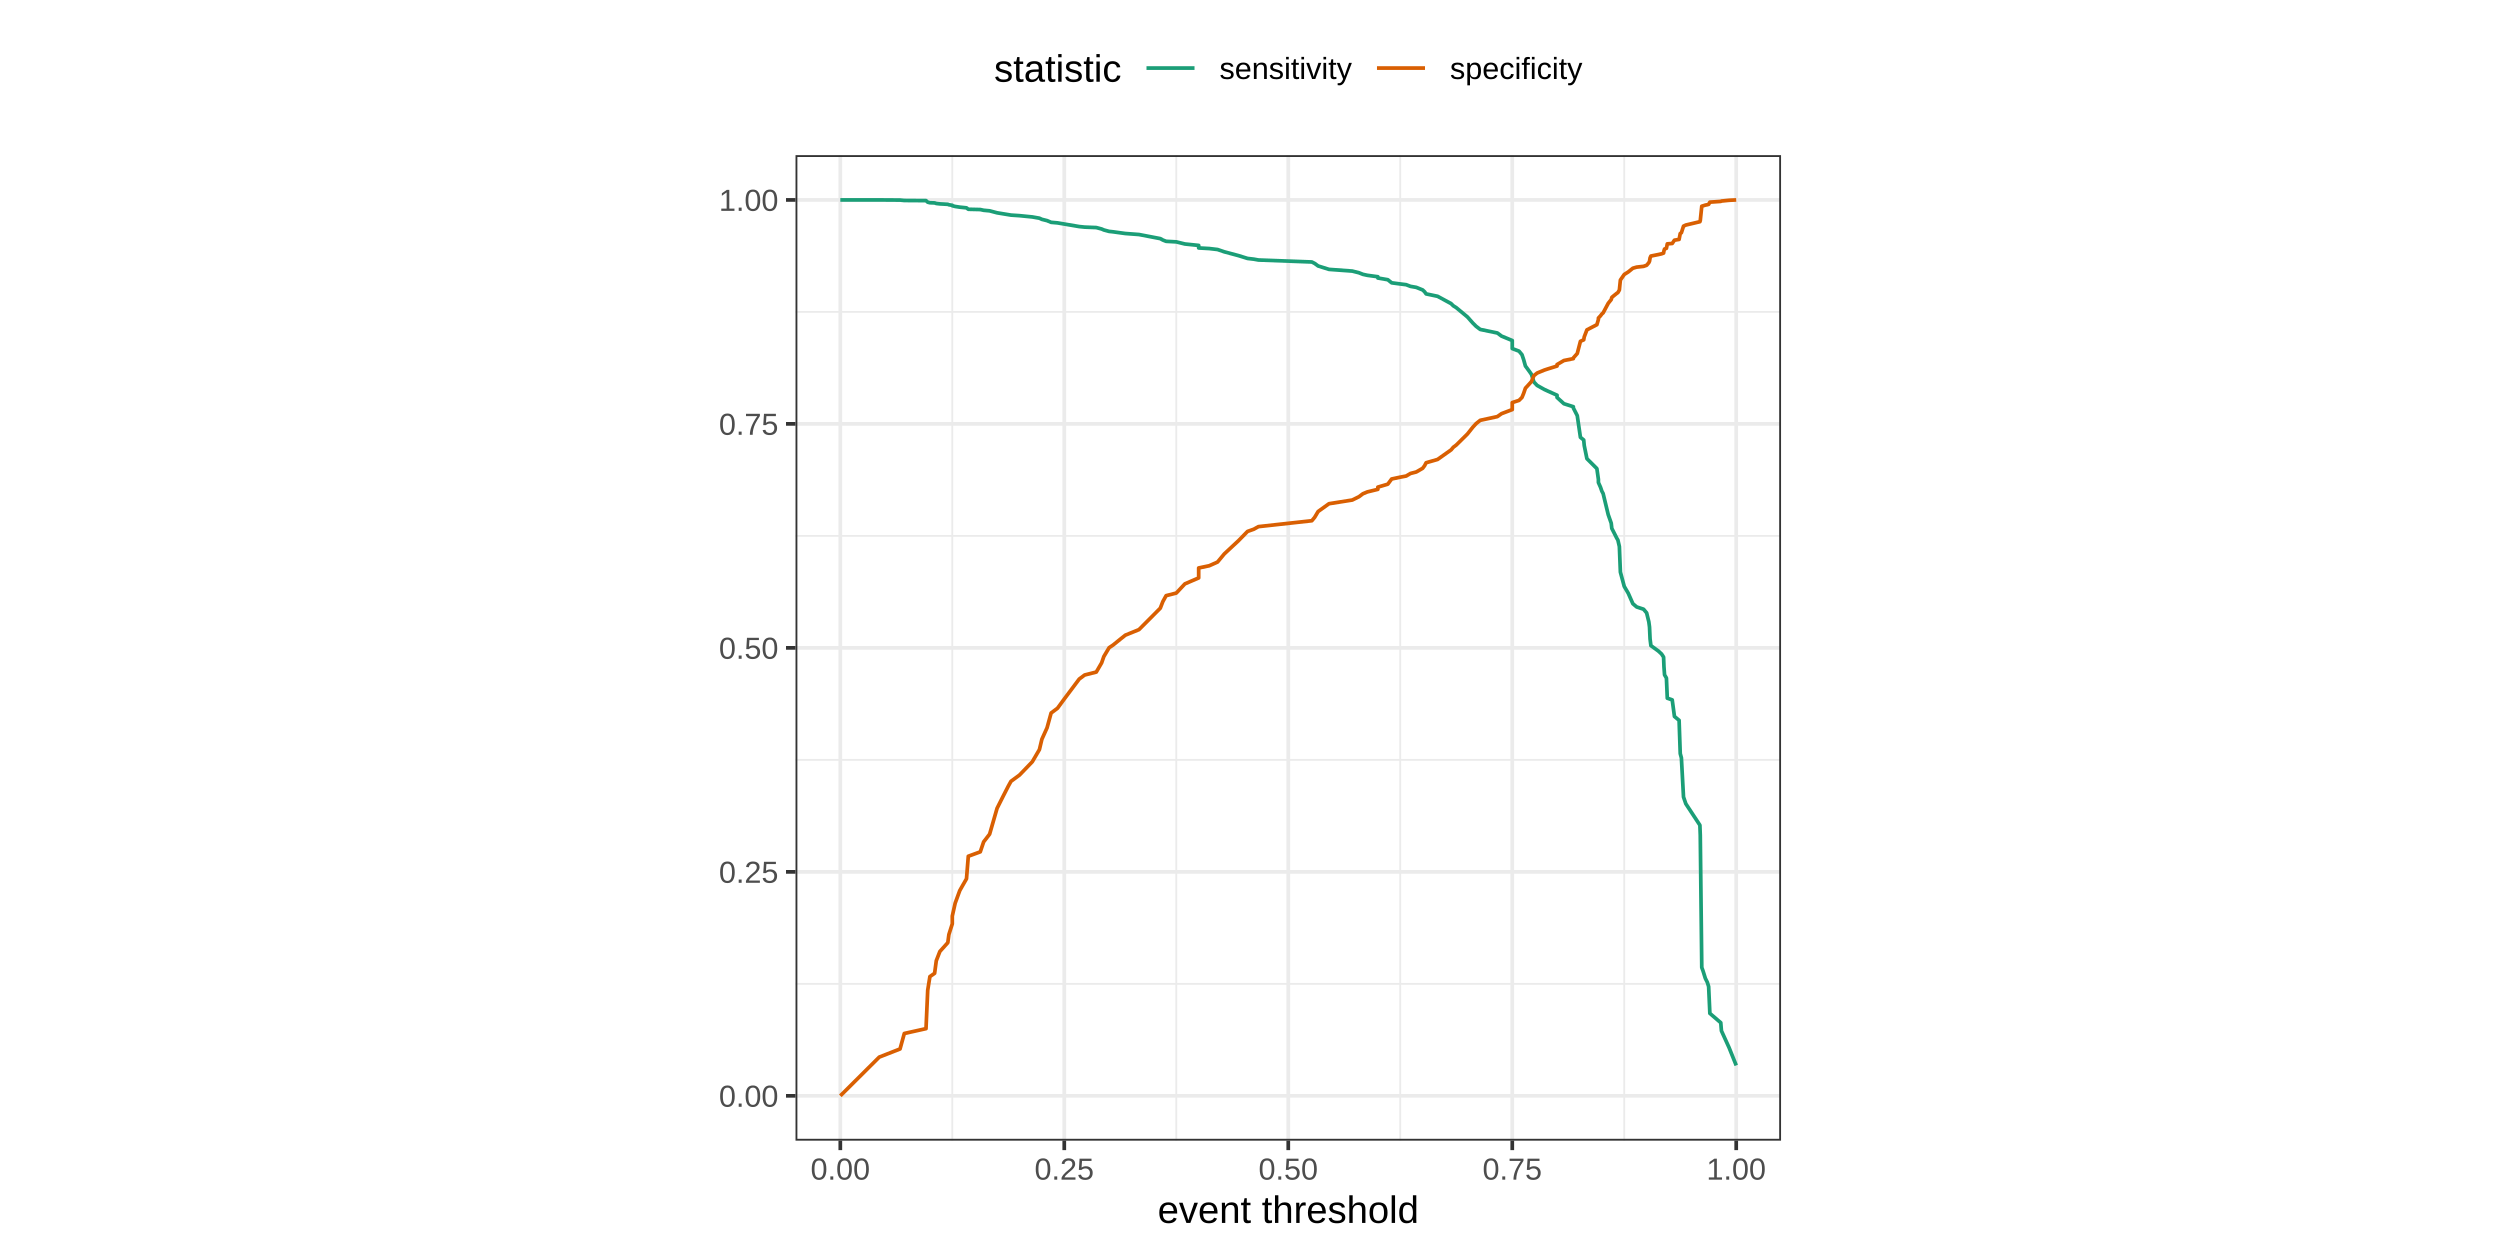
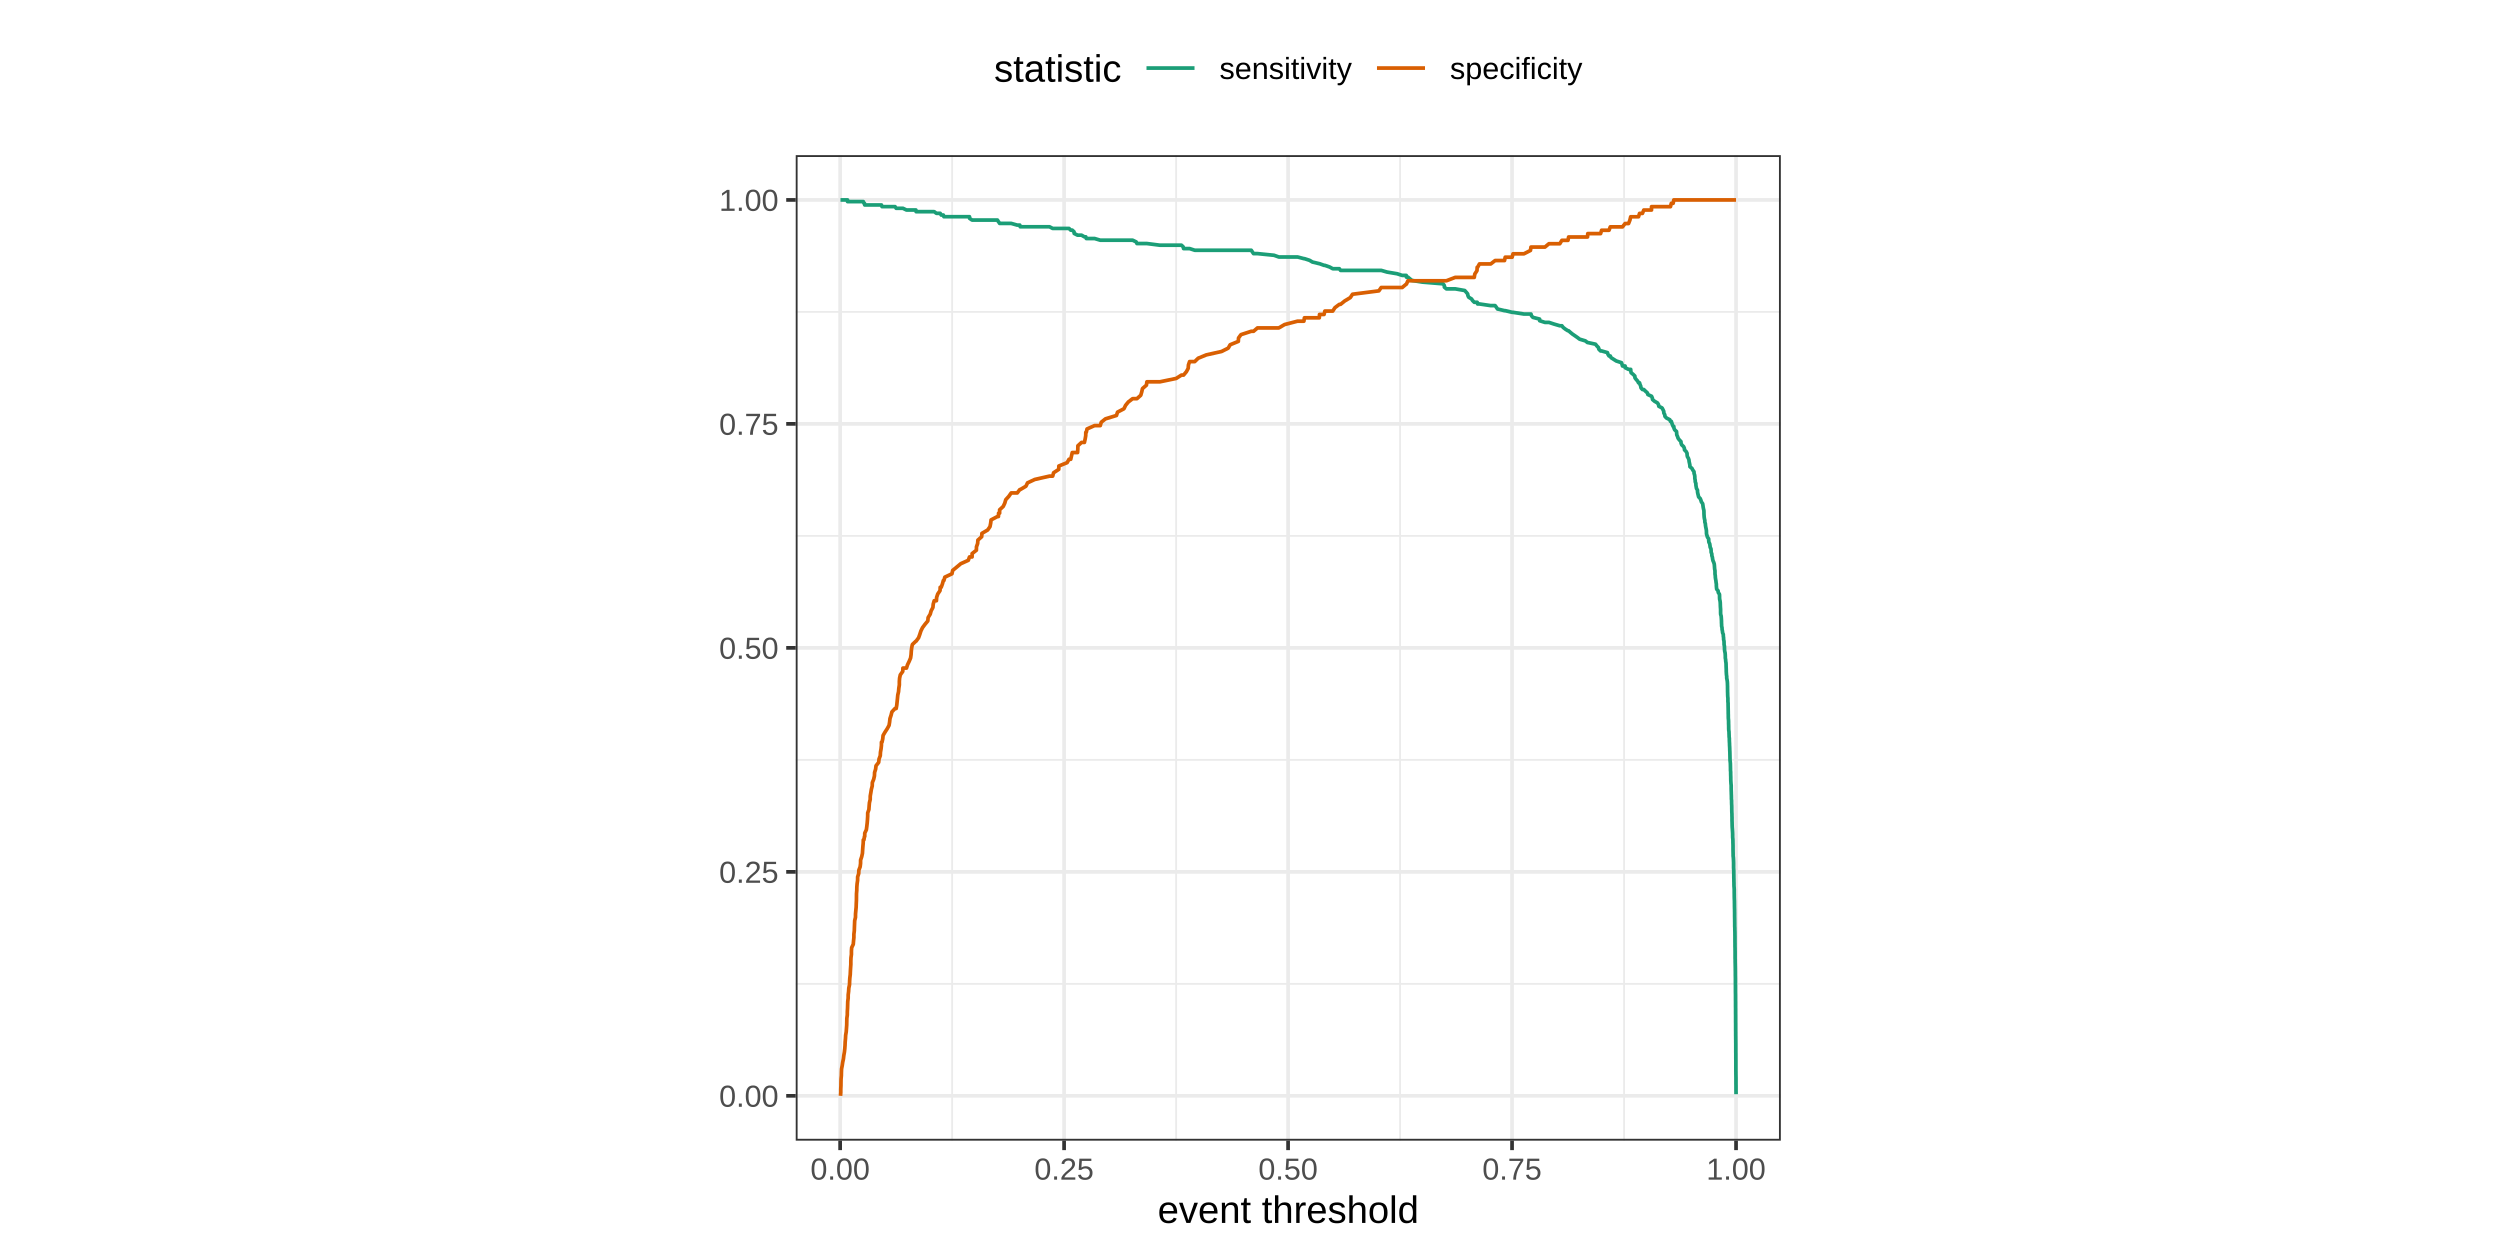
<svg xmlns="http://www.w3.org/2000/svg" width="720.00pt" height="360.00pt" viewBox="0 0 720.00 360.00">
  <g class="svglite">
    <defs>
      <style type="text/css">
    .svglite line, .svglite polyline, .svglite polygon, .svglite path, .svglite rect, .svglite circle {
      fill: none;
      stroke: #000000;
      stroke-linecap: round;
      stroke-linejoin: round;
      stroke-miterlimit: 10.00;
    }
    .svglite text {
      white-space: pre;
    }
    .svglite g.glyphgroup path {
      fill: inherit;
      stroke: none;
    }
  </style>
    </defs>
    <rect width="100%" height="100%" style="stroke: none; fill: #FFFFFF;" />
    <defs>
      <clipPath id="cpMC4wMHw3MjAuMDB8MC4wMHwzNjAuMDA=">
        <rect x="0.00" y="0.00" width="720.00" height="360.00" />
      </clipPath>
    </defs>
    <g clip-path="url(#cpMC4wMHw3MjAuMDB8MC4wMHwzNjAuMDA=)">
</g>
    <defs>
-       <clipPath id="cpMjAxLjU5fDUxOC40MXwwLjAwfDM2MC4wMA==">
-         <rect x="201.59" y="0.00" width="316.83" height="360.00" />
+       <clipPath id="cpMjAxLjY1fDUxOC4zNXwwLjAwfDM2MC4wMA==">
+         <rect x="201.65" y="0.00" width="316.71" height="360.00" />
      </clipPath>
    </defs>
-     <g clip-path="url(#cpMjAxLjU5fDUxOC40MXwwLjAwfDM2MC4wMA==)">
-       <rect x="201.59" y="0.00" width="316.83" height="360.00" style="stroke-width: 1.07; stroke: #FFFFFF; fill: #FFFFFF;" />
+     <g clip-path="url(#cpMjAxLjY1fDUxOC4zNXwwLjAwfDM2MC4wMA==)">
+       <rect x="201.65" y="0.00" width="316.71" height="360.00" style="stroke-width: 1.07; stroke: #FFFFFF; fill: #FFFFFF;" />
    </g>
    <g clip-path="url(#cpMC4wMHw3MjAuMDB8MC4wMHwzNjAuMDA=)">
</g>
    <defs>
-       <clipPath id="cpMjI5LjExfDUxMi45M3w0NC42OHwzMjguNTA=">
-         <rect x="229.11" y="44.68" width="283.83" height="283.83" />
+       <clipPath id="cpMjI5LjE3fDUxMi44OHw0NC42OHwzMjguNTA=">
+         <rect x="229.17" y="44.68" width="283.71" height="283.83" />
      </clipPath>
    </defs>
-     <g clip-path="url(#cpMjI5LjExfDUxMi45M3w0NC42OHwzMjguNTA=)">
-       <rect x="229.11" y="44.68" width="283.83" height="283.83" style="stroke-width: 1.07; stroke: none; fill: #FFFFFF;" />
-       <polyline points="229.11,283.35 512.93,283.35 " style="stroke-width: 0.53; stroke: #EBEBEB; stroke-linecap: butt;" />
-       <polyline points="229.11,218.84 512.93,218.84 " style="stroke-width: 0.53; stroke: #EBEBEB; stroke-linecap: butt;" />
-       <polyline points="229.11,154.34 512.93,154.34 " style="stroke-width: 0.53; stroke: #EBEBEB; stroke-linecap: butt;" />
-       <polyline points="229.11,89.83 512.93,89.83 " style="stroke-width: 0.53; stroke: #EBEBEB; stroke-linecap: butt;" />
-       <polyline points="274.26,328.50 274.26,44.68 " style="stroke-width: 0.53; stroke: #EBEBEB; stroke-linecap: butt;" />
-       <polyline points="338.77,328.50 338.77,44.68 " style="stroke-width: 0.53; stroke: #EBEBEB; stroke-linecap: butt;" />
-       <polyline points="403.27,328.50 403.27,44.68 " style="stroke-width: 0.53; stroke: #EBEBEB; stroke-linecap: butt;" />
-       <polyline points="467.78,328.50 467.78,44.68 " style="stroke-width: 0.53; stroke: #EBEBEB; stroke-linecap: butt;" />
-       <polyline points="229.11,315.60 512.93,315.60 " style="stroke-width: 1.07; stroke: #EBEBEB; stroke-linecap: butt;" />
-       <polyline points="229.11,251.10 512.93,251.10 " style="stroke-width: 1.07; stroke: #EBEBEB; stroke-linecap: butt;" />
-       <polyline points="229.11,186.59 512.93,186.59 " style="stroke-width: 1.07; stroke: #EBEBEB; stroke-linecap: butt;" />
-       <polyline points="229.11,122.08 512.93,122.08 " style="stroke-width: 1.07; stroke: #EBEBEB; stroke-linecap: butt;" />
-       <polyline points="229.11,57.58 512.93,57.58 " style="stroke-width: 1.07; stroke: #EBEBEB; stroke-linecap: butt;" />
-       <polyline points="242.01,328.50 242.01,44.68 " style="stroke-width: 1.07; stroke: #EBEBEB; stroke-linecap: butt;" />
-       <polyline points="306.51,328.50 306.51,44.68 " style="stroke-width: 1.07; stroke: #EBEBEB; stroke-linecap: butt;" />
-       <polyline points="371.02,328.50 371.02,44.68 " style="stroke-width: 1.07; stroke: #EBEBEB; stroke-linecap: butt;" />
-       <polyline points="435.53,328.50 435.53,44.68 " style="stroke-width: 1.07; stroke: #EBEBEB; stroke-linecap: butt;" />
-       <polyline points="500.03,328.50 500.03,44.68 " style="stroke-width: 1.07; stroke: #EBEBEB; stroke-linecap: butt;" />
-       <polyline points="242.01,57.58 253.23,57.58 259.21,57.62 260.44,57.74 266.69,57.78 267.18,58.23 267.81,58.39 269.17,58.44 269.65,58.60 270.68,58.72 272.97,58.84 273.28,58.97 274.26,59.13 274.26,59.25 275.09,59.46 276.41,59.66 277.19,59.74 278.35,59.86 278.87,60.27 282.32,60.35 283.29,60.56 285.01,60.72 287.16,61.29 288.92,61.58 290.39,61.82 291.16,61.95 293.61,62.11 297.30,62.48 299.35,62.84 300.06,63.17 301.55,63.54 302.72,64.03 304.56,64.19 306.51,64.52 310.81,65.25 312.38,65.41 315.73,65.54 317.27,65.95 317.90,66.23 319.42,66.64 320.54,66.76 322.64,67.05 324.11,67.25 328.02,67.54 334.16,68.72 334.90,69.13 335.84,69.50 338.77,69.66 341.25,70.27 345.22,70.68 345.22,71.41 348.25,71.58 350.65,71.86 352.59,72.52 356.69,73.62 359.29,74.43 361.10,74.64 362.42,74.88 377.81,75.45 378.61,75.86 379.62,76.60 382.75,77.58 389.45,78.07 391.39,78.56 392.52,79.01 393.79,79.29 396.82,79.70 396.82,80.07 399.69,80.56 400.79,81.45 403.27,81.78 404.97,81.99 406.21,82.47 407.88,82.76 409.72,83.50 410.28,84.03 410.72,84.64 414.02,85.33 417.93,87.45 418.55,88.07 419.40,88.60 422.63,91.29 424.14,93.00 425.12,93.98 426.31,94.88 431.23,95.90 432.45,96.80 435.53,98.07 435.53,99.78 435.53,100.39 437.48,101.13 438.33,102.15 438.81,103.58 439.32,105.41 440.49,107.00 441.06,107.82 441.77,110.02 442.69,111.00 444.74,112.15 445.71,112.60 448.43,113.82 448.43,114.47 450.41,116.27 453.12,117.13 453.12,117.49 454.25,119.70 455.16,125.94 456.11,126.72 456.26,128.31 457.03,132.10 459.90,134.96 460.34,138.06 460.34,138.96 460.94,140.31 461.33,141.45 461.70,142.14 463.17,148.23 464.03,150.67 464.20,152.18 464.85,153.45 465.63,155.00 465.95,155.53 466.38,157.41 466.67,164.76 467.78,168.88 468.95,170.88 470.26,173.86 471.36,174.80 473.34,175.45 474.23,176.51 474.86,179.08 475.06,180.59 475.22,184.02 475.46,185.94 477.60,187.49 478.53,188.35 479.11,189.24 479.22,192.02 479.39,194.35 479.93,195.28 480.18,201.08 481.60,201.57 482.24,206.34 483.58,207.45 483.91,217.04 484.24,218.26 484.85,229.53 485.52,231.49 489.57,237.65 489.68,240.55 490.11,278.63 490.48,279.65 491.14,281.77 491.71,282.91 492.09,284.14 492.44,291.85 495.58,294.54 495.77,296.87 497.98,301.73 500.03,306.83 " style="stroke-width: 1.07; stroke: #1B9E77; stroke-linecap: butt;" />
-       <polyline points="242.01,315.60 253.23,304.44 259.21,302.10 260.44,297.64 266.69,296.25 267.18,285.20 267.81,281.26 269.17,280.31 269.65,276.69 270.68,274.03 272.97,271.48 273.28,269.14 274.26,266.06 274.26,263.83 275.09,260.11 276.41,256.49 277.19,255.11 278.35,253.09 278.87,246.60 282.32,245.33 283.29,242.46 285.01,240.23 287.16,232.78 288.92,229.28 290.39,226.41 291.16,225.02 293.61,223.22 297.30,219.39 299.35,215.88 300.06,212.90 301.55,209.61 302.72,205.35 304.56,203.97 306.51,201.31 310.81,195.57 312.38,194.40 315.73,193.55 317.27,190.90 317.90,189.09 319.42,186.54 320.54,185.79 322.64,184.09 324.11,182.92 328.02,181.33 334.16,175.16 334.90,173.25 335.84,171.55 338.77,170.80 341.25,168.15 345.22,166.44 345.22,163.57 348.25,162.94 350.65,161.87 352.59,159.53 356.69,155.71 359.29,153.05 361.10,152.41 362.42,151.67 377.81,149.97 378.61,149.01 379.62,147.31 382.75,145.07 389.45,144.01 391.39,143.05 392.52,142.20 393.79,141.67 396.82,140.93 396.82,140.29 399.69,139.44 400.79,137.95 403.27,137.42 404.97,137.10 406.21,136.36 407.88,135.93 409.72,134.87 410.28,134.12 410.72,133.27 414.02,132.32 417.93,129.55 418.55,128.81 419.40,128.17 422.63,124.98 424.14,123.07 425.12,122.00 426.31,121.05 431.23,119.98 432.45,119.13 435.53,117.96 435.53,116.48 435.53,115.94 437.48,115.31 438.33,114.46 438.81,113.29 439.32,111.80 440.49,110.52 441.06,109.88 441.77,108.18 442.69,107.44 444.74,106.59 445.71,106.27 448.43,105.42 448.43,104.99 450.41,103.83 453.12,103.29 453.12,103.08 454.25,101.81 455.16,98.30 456.11,97.87 456.26,97.02 457.03,95.00 459.90,93.51 460.34,92.02 460.34,91.60 460.94,90.96 461.33,90.43 461.70,90.11 463.17,87.35 464.03,86.28 464.20,85.65 464.85,85.11 465.63,84.48 465.95,84.26 466.38,83.52 466.67,80.65 467.78,79.05 468.95,78.31 470.26,77.25 471.36,76.93 473.34,76.71 474.23,76.40 474.86,75.65 475.06,75.23 475.22,74.27 475.46,73.74 477.60,73.31 478.53,73.10 479.11,72.89 479.22,72.25 479.39,71.72 479.93,71.51 480.18,70.23 481.60,70.12 482.24,69.17 483.58,68.95 483.91,67.25 484.24,67.04 484.85,65.13 485.52,64.81 489.57,63.85 489.68,63.53 490.11,59.39 490.48,59.28 491.14,59.07 491.71,58.96 492.09,58.85 492.44,58.22 495.58,58.00 495.77,57.90 497.98,57.68 500.03,57.58 " style="stroke-width: 1.07; stroke: #D95F02; stroke-linecap: butt;" />
-       <rect x="229.11" y="44.68" width="283.83" height="283.83" style="stroke-width: 1.07; stroke: #333333;" />
+     <g clip-path="url(#cpMjI5LjE3fDUxMi44OHw0NC42OHwzMjguNTA=)">
+       <rect x="229.17" y="44.68" width="283.71" height="283.83" style="stroke-width: 1.07; stroke: none; fill: #FFFFFF;" />
+       <polyline points="229.17,283.35 512.88,283.35 " style="stroke-width: 0.53; stroke: #EBEBEB; stroke-linecap: butt;" />
+       <polyline points="229.17,218.84 512.88,218.84 " style="stroke-width: 0.53; stroke: #EBEBEB; stroke-linecap: butt;" />
+       <polyline points="229.17,154.34 512.88,154.34 " style="stroke-width: 0.53; stroke: #EBEBEB; stroke-linecap: butt;" />
+       <polyline points="229.17,89.83 512.88,89.83 " style="stroke-width: 0.53; stroke: #EBEBEB; stroke-linecap: butt;" />
+       <polyline points="274.21,328.50 274.21,44.68 " style="stroke-width: 0.53; stroke: #EBEBEB; stroke-linecap: butt;" />
+       <polyline points="338.72,328.50 338.72,44.68 " style="stroke-width: 0.53; stroke: #EBEBEB; stroke-linecap: butt;" />
+       <polyline points="403.22,328.50 403.22,44.68 " style="stroke-width: 0.53; stroke: #EBEBEB; stroke-linecap: butt;" />
+       <polyline points="467.73,328.50 467.73,44.68 " style="stroke-width: 0.53; stroke: #EBEBEB; stroke-linecap: butt;" />
+       <polyline points="229.17,315.60 512.88,315.60 " style="stroke-width: 1.07; stroke: #EBEBEB; stroke-linecap: butt;" />
+       <polyline points="229.17,251.10 512.88,251.10 " style="stroke-width: 1.07; stroke: #EBEBEB; stroke-linecap: butt;" />
+       <polyline points="229.17,186.59 512.88,186.59 " style="stroke-width: 1.07; stroke: #EBEBEB; stroke-linecap: butt;" />
+       <polyline points="229.17,122.08 512.88,122.08 " style="stroke-width: 1.07; stroke: #EBEBEB; stroke-linecap: butt;" />
+       <polyline points="229.17,57.58 512.88,57.58 " style="stroke-width: 1.07; stroke: #EBEBEB; stroke-linecap: butt;" />
+       <polyline points="241.96,328.50 241.96,44.68 " style="stroke-width: 1.07; stroke: #EBEBEB; stroke-linecap: butt;" />
+       <polyline points="306.46,328.50 306.46,44.68 " style="stroke-width: 1.07; stroke: #EBEBEB; stroke-linecap: butt;" />
+       <polyline points="370.97,328.50 370.97,44.68 " style="stroke-width: 1.07; stroke: #EBEBEB; stroke-linecap: butt;" />
+       <polyline points="435.47,328.50 435.47,44.68 " style="stroke-width: 1.07; stroke: #EBEBEB; stroke-linecap: butt;" />
+       <polyline points="499.98,328.50 499.98,44.68 " style="stroke-width: 1.07; stroke: #EBEBEB; stroke-linecap: butt;" />
+       <polyline points="242.06,57.58 242.14,57.58 242.14,57.58 242.19,57.58 242.20,57.58 242.22,57.58 242.31,57.58 242.33,57.58 242.37,57.58 242.56,57.58 242.70,57.58 242.91,57.58 243.02,57.58 243.19,57.58 243.30,57.58 243.37,57.58 243.41,57.58 243.50,57.58 243.55,57.58 243.71,57.58 243.78,57.58 243.85,57.58 243.87,57.58 243.89,57.58 244.02,57.58 244.03,57.58 244.09,57.58 244.09,58.06 244.12,58.06 244.15,58.06 244.27,58.06 244.28,58.06 244.40,58.06 244.46,58.06 244.66,58.06 244.69,58.06 244.75,58.06 244.87,58.06 244.91,58.06 244.97,58.06 245.04,58.06 245.04,58.06 245.08,58.06 245.21,58.06 245.21,58.06 245.28,58.06 245.74,58.06 245.82,58.06 245.92,58.06 245.92,58.06 246.04,58.06 246.07,58.06 246.11,58.06 246.15,58.06 246.38,58.06 246.39,58.06 246.48,58.06 246.57,58.06 246.60,58.06 246.65,58.06 246.66,58.06 246.67,58.06 246.75,58.06 246.77,58.06 246.85,58.06 246.99,58.06 247.00,58.06 247.31,58.06 247.35,58.06 247.72,58.06 247.84,58.06 247.85,58.06 248.17,58.06 248.38,58.06 248.44,58.06 248.51,58.06 248.60,58.06 248.63,58.06 248.81,58.54 248.96,58.54 249.04,59.03 249.05,59.03 249.51,59.03 249.64,59.03 249.75,59.03 249.83,59.03 249.89,59.03 249.90,59.03 250.24,59.03 250.31,59.03 250.39,59.03 250.62,59.03 250.63,59.03 250.80,59.03 250.95,59.03 251.20,59.03 251.23,59.03 251.62,59.03 251.84,59.03 251.88,59.03 252.18,59.03 252.29,59.03 253.06,59.03 253.16,59.03 253.52,59.03 253.57,59.03 253.74,59.03 253.85,59.03 253.86,59.03 254.02,59.51 254.23,59.51 254.33,59.51 254.89,59.51 255.52,59.51 256.05,59.51 256.21,59.51 256.31,59.51 256.63,59.51 256.87,59.51 257.77,59.51 258.10,59.99 258.27,59.99 258.37,59.99 258.47,59.99 258.56,59.99 258.78,59.99 258.86,59.99 259.01,59.99 259.01,59.99 259.08,59.99 259.29,59.99 259.99,59.99 260.04,59.99 261.06,60.48 261.37,60.48 261.84,60.48 262.25,60.48 262.39,60.48 262.45,60.48 262.56,60.48 262.76,60.48 263.78,60.48 263.84,60.96 264.55,60.96 264.90,60.96 265.21,60.96 265.68,60.96 266.40,60.96 267.21,60.96 267.30,60.96 267.90,60.96 268.17,60.96 268.68,60.96 268.77,60.96 269.05,60.96 269.69,61.44 269.75,61.44 270.07,61.44 270.73,61.44 270.78,61.44 271.07,61.93 271.42,61.93 271.68,61.93 271.84,62.41 272.11,62.41 274.16,62.41 274.37,62.41 275.55,62.41 276.71,62.41 278.87,62.41 279.21,62.41 279.24,62.89 279.96,63.38 279.97,63.38 281.20,63.38 281.22,63.38 281.56,63.38 281.63,63.38 282.72,63.38 282.79,63.38 284.45,63.38 285.12,63.38 285.31,63.38 285.43,63.38 287.27,63.38 287.55,63.86 287.59,63.86 287.89,64.34 287.89,64.34 288.93,64.34 289.38,64.34 289.66,64.34 290.54,64.34 291.22,64.34 292.96,64.83 293.70,64.83 293.83,65.31 295.47,65.31 295.93,65.31 298.00,65.31 302.26,65.31 303.17,65.79 303.44,65.79 304.92,65.79 304.95,65.79 307.33,65.79 307.87,65.79 308.37,66.28 308.59,66.28 308.81,66.28 309.32,66.76 309.37,67.24 310.34,67.73 310.41,67.73 310.43,67.73 311.48,67.73 312.31,68.21 312.52,68.21 312.69,68.21 312.71,68.21 312.85,68.69 313.06,68.69 315.23,68.69 316.88,69.18 317.16,69.18 318.37,69.18 321.54,69.18 321.85,69.18 323.70,69.18 324.16,69.18 324.94,69.18 326.20,69.18 327.21,69.66 327.44,70.14 328.54,70.14 328.82,70.14 329.04,70.14 330.17,70.14 330.31,70.14 334.06,70.62 338.74,70.62 340.26,70.62 340.78,71.11 340.87,71.59 341.68,71.59 342.20,71.59 342.27,71.59 342.60,71.59 344.08,72.07 345.07,72.07 347.44,72.07 351.80,72.07 353.73,72.07 354.28,72.07 356.64,72.07 356.69,72.07 357.39,72.07 360.36,72.07 360.69,72.56 361.02,73.04 362.15,73.04 366.92,73.52 368.30,74.01 369.96,74.01 373.69,74.01 375.52,74.49 375.67,74.49 377.15,74.97 377.97,75.46 379.96,75.94 380.02,75.94 381.33,76.42 381.56,76.42 382.96,76.91 383.83,77.39 384.45,77.39 385.73,77.39 386.08,77.87 387.27,77.87 388.88,77.87 389.53,77.87 397.11,77.87 397.79,77.87 399.49,78.36 402.37,78.84 403.84,79.32 405.00,79.32 405.05,79.81 405.48,79.81 406.04,80.29 406.65,80.77 409.65,81.25 415.61,81.74 415.96,82.22 415.98,82.70 416.57,83.19 419.10,83.19 421.84,83.67 422.27,84.15 422.68,84.64 422.76,85.12 422.98,85.60 423.80,86.09 424.11,86.57 424.59,87.05 424.74,87.05 425.37,87.05 425.43,87.05 425.55,87.54 426.08,87.54 429.34,88.02 430.59,88.02 430.95,88.50 431.28,88.99 433.30,89.47 433.50,89.47 435.50,89.95 435.75,89.95 438.88,90.44 440.77,90.44 440.92,90.44 441.06,90.92 441.46,91.40 443.40,91.89 443.43,92.37 444.94,92.85 446.10,92.85 447.55,93.33 449.23,93.82 449.82,93.82 450.19,94.30 450.81,94.78 451.58,95.27 451.76,95.27 452.30,95.75 452.89,96.23 453.61,96.72 454.30,97.20 454.93,97.68 456.58,98.17 457.20,98.65 457.28,98.65 459.51,99.13 459.89,99.62 460.36,100.10 460.47,100.58 460.97,101.07 461.26,101.07 462.94,101.55 463.09,102.03 463.40,102.52 463.76,102.52 463.97,103.00 464.73,103.48 465.48,103.96 466.98,104.45 467.15,104.93 467.28,105.41 468.03,105.41 468.05,105.90 469.03,106.38 469.41,106.38 469.64,106.38 469.67,106.86 469.77,107.35 470.36,107.83 470.84,108.31 470.86,108.80 471.22,109.28 471.65,109.76 471.89,110.25 472.19,110.25 472.32,110.73 472.53,111.21 472.60,111.70 473.02,112.18 473.41,112.18 473.90,112.66 474.45,113.15 474.59,113.63 475.63,114.11 475.64,114.11 475.86,114.60 475.94,115.08 476.51,115.56 477.35,116.04 477.65,116.53 477.74,117.01 478.68,117.49 478.93,117.98 479.16,118.46 479.18,118.94 479.45,119.43 479.50,119.91 479.95,120.39 480.90,120.88 481.09,121.36 481.34,121.36 481.49,121.84 481.66,122.33 481.87,122.81 482.05,122.81 482.10,123.29 482.30,123.78 482.83,124.26 482.88,124.74 482.91,125.23 483.13,125.71 483.28,126.19 483.63,126.67 484.11,127.16 484.15,127.64 484.33,128.12 484.87,128.61 485.09,129.09 485.14,129.57 485.62,130.06 485.87,130.54 485.89,131.02 485.97,131.51 486.26,131.99 486.42,132.47 486.47,132.96 486.58,133.44 486.68,133.92 486.70,134.41 487.28,134.89 487.52,135.37 487.88,135.86 487.89,136.34 488.05,136.82 488.11,137.30 488.11,137.79 488.21,138.27 488.23,138.75 488.41,139.24 488.42,139.72 488.50,140.20 488.59,140.69 488.88,141.17 488.88,141.65 488.97,142.14 489.09,142.62 489.20,143.10 489.67,143.59 489.86,144.07 490.00,144.55 490.36,145.04 490.44,145.52 490.50,146.00 490.59,146.49 490.71,146.97 490.74,147.45 490.74,147.94 490.77,148.42 490.80,148.90 490.87,149.38 490.99,149.87 490.99,150.35 491.14,150.83 491.18,151.32 491.25,151.80 491.36,152.28 491.44,152.77 491.46,153.25 491.47,153.73 491.61,154.22 491.75,154.70 492.09,155.18 492.11,155.67 492.16,156.15 492.40,156.63 492.47,157.12 492.53,157.60 492.76,158.08 492.80,158.57 492.81,159.05 493.00,159.53 493.01,160.01 493.17,160.50 493.23,160.98 493.33,161.46 493.55,161.95 493.70,162.43 493.75,162.91 493.78,163.40 493.82,163.88 493.91,164.36 493.92,164.85 493.92,165.33 494.00,165.81 494.02,166.30 494.09,166.78 494.18,167.26 494.23,167.75 494.31,168.23 494.31,168.71 494.35,169.20 494.40,169.68 494.82,170.16 494.86,170.65 495.20,171.13 495.23,171.61 495.23,172.09 495.26,172.58 495.37,173.06 495.43,173.54 495.45,174.03 495.46,174.51 495.49,174.99 495.53,175.48 495.53,175.96 495.53,176.44 495.55,176.93 495.69,177.41 495.73,177.89 495.76,178.38 495.79,178.86 495.79,179.34 495.82,179.83 495.83,180.31 495.94,180.79 495.96,181.28 496.06,181.76 496.11,182.24 496.31,182.72 496.32,183.21 496.39,183.69 496.40,184.17 496.51,184.66 496.53,185.14 496.53,185.62 496.63,186.11 496.65,186.59 496.66,187.07 496.72,187.56 496.83,188.04 496.87,188.52 496.89,189.01 496.89,189.49 496.98,189.97 497.01,190.46 497.09,190.94 497.11,191.42 497.12,191.91 497.14,192.39 497.16,192.87 497.16,193.36 497.19,193.84 497.22,194.32 497.29,194.80 497.29,195.29 497.39,195.77 497.46,196.25 497.50,196.74 497.51,197.22 497.53,197.70 497.53,198.19 497.54,198.67 497.54,199.15 497.56,199.64 497.57,200.12 497.59,200.60 497.64,201.09 497.64,201.57 497.64,202.05 497.69,202.54 497.69,203.02 497.70,203.50 497.71,203.99 497.72,204.47 497.73,204.95 497.73,205.43 497.75,205.92 497.75,206.40 497.76,206.88 497.81,207.37 497.83,207.85 497.83,208.33 497.85,208.82 497.86,209.30 497.86,209.78 497.88,210.27 497.95,210.75 497.96,211.23 497.98,211.72 497.99,212.20 498.05,212.68 498.05,213.17 498.07,213.65 498.10,214.13 498.11,214.62 498.14,215.10 498.16,215.58 498.17,216.07 498.20,216.55 498.21,217.03 498.22,217.51 498.23,218.00 498.24,218.48 498.25,218.96 498.31,219.45 498.35,219.93 498.36,220.41 498.37,220.90 498.38,221.38 498.38,221.86 498.43,222.35 498.43,222.83 498.44,223.31 498.46,223.80 498.46,224.28 498.47,224.76 498.50,225.25 498.53,225.73 498.58,226.21 498.58,226.70 498.58,227.18 498.59,227.66 498.61,228.14 498.62,228.63 498.64,229.11 498.65,229.59 498.65,230.08 498.70,230.56 498.70,231.04 498.71,231.53 498.74,232.01 498.75,232.49 498.75,232.98 498.76,233.46 498.77,233.94 498.80,234.43 498.80,234.91 498.82,235.39 498.82,235.88 498.82,236.36 498.84,236.84 498.85,237.33 498.86,237.81 498.88,238.29 498.92,238.78 498.95,239.26 498.98,239.74 499.00,240.22 499.00,240.71 499.01,241.19 499.06,241.67 499.08,242.16 499.08,242.64 499.10,243.12 499.11,243.61 499.11,244.09 499.11,244.57 499.12,245.06 499.13,245.54 499.14,246.02 499.14,246.51 499.20,246.99 499.23,247.47 499.25,247.96 499.27,248.44 499.27,248.92 499.27,249.41 499.27,249.89 499.30,250.37 499.33,250.85 499.33,251.34 499.33,251.82 499.34,252.30 499.34,252.79 499.36,253.27 499.36,253.75 499.38,254.24 499.38,254.72 499.39,255.20 499.43,255.69 499.46,256.17 499.46,256.65 499.46,257.14 499.47,257.62 499.47,258.10 499.48,258.59 499.50,259.07 499.52,259.55 499.52,260.04 499.53,260.52 499.53,261.00 499.54,261.49 499.56,261.97 499.56,262.45 499.57,262.93 499.57,263.42 499.57,263.90 499.58,264.38 499.59,264.87 499.59,265.35 499.60,265.83 499.60,266.32 499.60,266.80 499.63,267.28 499.63,267.77 499.65,268.25 499.66,268.73 499.66,269.22 499.67,269.70 499.67,270.18 499.67,270.67 499.67,271.15 499.68,271.63 499.68,272.12 499.68,272.60 499.70,273.08 499.70,273.56 499.71,274.05 499.71,274.53 499.71,275.01 499.71,275.50 499.71,275.98 499.73,276.46 499.73,276.95 499.74,277.43 499.75,277.91 499.76,278.40 499.77,278.88 499.77,279.36 499.78,279.85 499.78,280.33 499.78,280.81 499.79,281.30 499.80,281.78 499.80,282.26 499.80,282.75 499.80,283.23 499.81,283.71 499.81,284.20 499.81,284.68 499.81,285.16 499.81,285.64 499.82,286.13 499.83,286.61 499.83,287.09 499.83,287.58 499.83,288.06 499.84,288.54 499.84,289.03 499.84,289.51 499.84,289.99 499.85,290.48 499.85,290.96 499.85,291.44 499.85,291.93 499.86,292.41 499.86,292.89 499.86,293.38 499.86,293.86 499.86,294.34 499.87,294.83 499.87,295.31 499.87,295.79 499.87,296.27 499.87,296.76 499.88,297.24 499.88,297.72 499.88,298.21 499.89,298.69 499.89,299.17 499.90,299.66 499.90,300.14 499.91,300.62 499.91,301.11 499.91,301.59 499.91,302.07 499.91,302.56 499.91,303.04 499.92,303.52 499.92,304.01 499.92,304.49 499.92,304.97 499.93,305.46 499.93,305.94 499.93,306.42 499.93,306.91 499.93,307.39 499.93,307.87 499.93,308.35 499.94,308.84 499.94,309.32 499.95,309.80 499.96,310.29 499.96,310.77 499.96,311.25 499.96,311.74 499.96,312.22 499.97,312.70 499.97,313.19 499.97,313.67 499.97,314.15 499.98,314.64 499.98,315.12 " style="stroke-width: 1.07; stroke: #1B9E77; stroke-linecap: butt;" />
+       <polyline points="242.06,315.60 242.14,314.63 242.14,313.66 242.19,312.69 242.20,311.72 242.22,310.75 242.31,309.78 242.33,308.81 242.37,307.84 242.56,306.87 242.70,305.90 242.91,304.93 243.02,303.96 243.19,302.99 243.30,302.02 243.37,301.05 243.41,300.08 243.50,299.11 243.55,298.14 243.71,297.17 243.78,296.20 243.85,295.23 243.87,294.26 243.89,293.29 244.02,292.32 244.03,291.35 244.09,290.38 244.09,290.38 244.12,289.41 244.15,288.44 244.27,287.47 244.28,286.50 244.40,285.53 244.46,284.56 244.66,283.59 244.69,282.62 244.75,281.65 244.87,280.68 244.91,279.71 244.97,278.74 245.04,277.77 245.04,276.80 245.08,275.83 245.21,274.86 245.21,273.89 245.28,272.92 245.74,271.95 245.82,270.98 245.92,270.01 245.92,269.04 246.04,268.07 246.07,267.10 246.11,266.13 246.15,265.16 246.38,264.19 246.39,263.22 246.48,262.25 246.57,261.28 246.60,260.31 246.65,259.34 246.66,258.37 246.67,257.40 246.75,256.43 246.77,255.46 246.85,254.49 246.99,253.52 247.00,252.55 247.31,251.58 247.35,250.61 247.72,249.64 247.84,248.67 247.85,247.70 248.17,246.73 248.38,245.76 248.44,244.79 248.51,243.82 248.60,242.85 248.63,241.88 248.81,241.88 248.96,240.91 249.04,240.91 249.05,239.94 249.51,238.97 249.64,238.00 249.75,237.03 249.83,236.06 249.89,235.09 249.90,234.12 250.24,233.15 250.31,232.18 250.39,231.21 250.62,230.24 250.63,229.27 250.80,228.30 250.95,227.33 251.20,226.36 251.23,225.39 251.62,224.42 251.84,223.45 251.88,222.48 252.18,221.51 252.29,220.54 253.06,219.57 253.16,218.60 253.52,217.63 253.57,216.66 253.74,215.69 253.85,214.72 253.86,213.75 254.02,213.75 254.23,212.78 254.33,211.81 254.89,210.84 255.52,209.87 256.05,208.90 256.21,207.93 256.31,206.96 256.63,205.99 256.87,205.02 257.77,204.05 258.10,204.05 258.27,203.08 258.37,202.11 258.47,201.14 258.56,200.17 258.78,199.20 258.86,198.23 259.01,197.26 259.01,196.29 259.08,195.32 259.29,194.35 259.99,193.38 260.04,192.41 261.06,192.41 261.37,191.44 261.84,190.47 262.25,189.50 262.39,188.53 262.45,187.56 262.56,186.59 262.76,185.62 263.78,184.65 263.84,184.65 264.55,183.68 264.90,182.71 265.21,181.74 265.68,180.77 266.40,179.80 267.21,178.83 267.30,177.86 267.90,176.89 268.17,175.92 268.68,174.95 268.77,173.98 269.05,173.01 269.69,173.01 269.75,172.04 270.07,171.07 270.73,170.10 270.78,169.13 271.07,169.13 271.42,168.16 271.68,167.19 271.84,167.19 272.11,166.22 274.16,165.25 274.37,164.28 275.55,163.31 276.71,162.34 278.87,161.37 279.21,160.40 279.24,160.40 279.96,160.40 279.97,159.43 281.20,158.46 281.22,157.49 281.56,156.52 281.63,155.55 282.72,154.58 282.79,153.61 284.45,152.64 285.12,151.67 285.31,150.70 285.43,149.73 287.27,148.76 287.55,148.76 287.59,147.79 287.89,147.79 287.89,146.82 288.93,145.85 289.38,144.88 289.66,143.91 290.54,142.94 291.22,141.97 292.96,141.97 293.70,141.00 293.83,141.00 295.47,140.03 295.93,139.06 298.00,138.09 302.26,137.12 303.17,137.12 303.44,136.15 304.92,135.18 304.95,134.21 307.33,133.24 307.87,132.27 308.37,132.27 308.59,131.30 308.81,130.33 309.32,130.33 309.37,130.33 310.34,130.33 310.41,129.36 310.43,128.39 311.48,127.42 312.31,127.42 312.52,126.45 312.69,125.48 312.71,124.51 312.85,124.51 313.06,123.54 315.23,122.57 316.88,122.57 317.16,121.60 318.37,120.63 321.54,119.66 321.85,118.69 323.70,117.72 324.16,116.75 324.94,115.78 326.20,114.81 327.21,114.81 327.44,114.81 328.54,113.84 328.82,112.87 329.04,111.90 330.17,110.93 330.31,109.96 334.06,109.96 338.74,108.99 340.26,108.02 340.78,108.02 340.87,108.02 341.68,107.05 342.20,106.08 342.27,105.11 342.60,104.14 344.08,104.14 345.07,103.17 347.44,102.20 351.80,101.23 353.73,100.26 354.28,99.29 356.64,98.32 356.69,97.35 357.39,96.38 360.36,95.41 360.69,95.41 361.02,95.41 362.15,94.44 366.92,94.44 368.30,94.44 369.96,93.47 373.69,92.50 375.52,92.50 375.67,91.53 377.15,91.53 377.97,91.53 379.96,91.53 380.02,90.56 381.33,90.56 381.56,89.59 382.96,89.59 383.83,89.59 384.45,88.62 385.73,87.65 386.08,87.65 387.27,86.68 388.88,85.71 389.53,84.74 397.11,83.77 397.79,82.80 399.49,82.80 402.37,82.80 403.84,82.80 405.00,81.83 405.05,81.83 405.48,80.86 406.04,80.86 406.65,80.86 409.65,80.86 415.61,80.86 415.96,80.86 415.98,80.86 416.57,80.86 419.10,79.89 421.84,79.89 422.27,79.89 422.68,79.89 422.76,79.89 422.98,79.89 423.80,79.89 424.11,79.89 424.59,79.89 424.74,78.92 425.37,77.95 425.43,76.98 425.55,76.98 426.08,76.01 429.34,76.01 430.59,75.04 430.95,75.04 431.28,75.04 433.30,75.04 433.50,74.07 435.50,74.07 435.75,73.10 438.88,73.10 440.77,72.13 440.92,71.16 441.06,71.16 441.46,71.16 443.40,71.16 443.43,71.16 444.94,71.16 446.10,70.19 447.55,70.19 449.23,70.19 449.82,69.22 450.19,69.22 450.81,69.22 451.58,69.22 451.76,68.25 452.30,68.25 452.89,68.25 453.61,68.25 454.30,68.25 454.93,68.25 456.58,68.25 457.20,68.25 457.28,67.28 459.51,67.28 459.89,67.28 460.36,67.28 460.47,67.28 460.97,67.28 461.26,66.31 462.94,66.31 463.09,66.31 463.40,66.31 463.76,65.34 463.97,65.34 464.73,65.34 465.48,65.34 466.98,65.34 467.15,65.34 467.28,65.34 468.03,64.37 468.05,64.37 469.03,64.37 469.41,63.40 469.64,62.43 469.67,62.43 469.77,62.43 470.36,62.43 470.84,62.43 470.86,62.43 471.22,62.43 471.65,62.43 471.89,62.43 472.19,61.46 472.32,61.46 472.53,61.46 472.60,61.46 473.02,61.46 473.41,60.49 473.90,60.49 474.45,60.49 474.59,60.49 475.63,60.49 475.64,59.52 475.86,59.52 475.94,59.52 476.51,59.52 477.35,59.52 477.65,59.52 477.74,59.52 478.68,59.52 478.93,59.52 479.16,59.52 479.18,59.52 479.45,59.52 479.50,59.52 479.95,59.52 480.90,59.52 481.09,59.52 481.34,58.55 481.49,58.55 481.66,58.55 481.87,58.55 482.05,57.58 482.10,57.58 482.30,57.58 482.83,57.58 482.88,57.58 482.91,57.58 483.13,57.58 483.28,57.58 483.63,57.58 484.11,57.58 484.15,57.58 484.33,57.58 484.87,57.58 485.09,57.58 485.14,57.58 485.62,57.58 485.87,57.58 485.89,57.58 485.97,57.58 486.26,57.58 486.42,57.58 486.47,57.58 486.58,57.58 486.68,57.58 486.70,57.58 487.28,57.58 487.52,57.58 487.88,57.58 487.89,57.58 488.05,57.58 488.11,57.58 488.11,57.58 488.21,57.58 488.23,57.58 488.41,57.58 488.42,57.58 488.50,57.58 488.59,57.58 488.88,57.58 488.88,57.58 488.97,57.58 489.09,57.58 489.20,57.58 489.67,57.58 489.86,57.58 490.00,57.58 490.36,57.58 490.44,57.58 490.50,57.58 490.59,57.58 490.71,57.58 490.74,57.58 490.74,57.58 490.77,57.58 490.80,57.58 490.87,57.58 490.99,57.58 490.99,57.58 491.14,57.58 491.18,57.58 491.25,57.58 491.36,57.58 491.44,57.58 491.46,57.58 491.47,57.58 491.61,57.58 491.75,57.58 492.09,57.58 492.11,57.58 492.16,57.58 492.40,57.58 492.47,57.58 492.53,57.58 492.76,57.58 492.80,57.58 492.81,57.58 493.00,57.58 493.01,57.58 493.17,57.58 493.23,57.58 493.33,57.58 493.55,57.58 493.70,57.58 493.75,57.58 493.78,57.58 493.82,57.58 493.91,57.58 493.92,57.58 493.92,57.58 494.00,57.58 494.02,57.58 494.09,57.58 494.18,57.58 494.23,57.58 494.31,57.58 494.31,57.58 494.35,57.58 494.40,57.58 494.82,57.58 494.86,57.58 495.20,57.58 495.23,57.58 495.23,57.58 495.26,57.58 495.37,57.58 495.43,57.58 495.45,57.58 495.46,57.58 495.49,57.58 495.53,57.58 495.53,57.58 495.53,57.58 495.55,57.58 495.69,57.58 495.73,57.58 495.76,57.58 495.79,57.58 495.79,57.58 495.82,57.58 495.83,57.58 495.94,57.58 495.96,57.58 496.06,57.58 496.11,57.58 496.31,57.58 496.32,57.58 496.39,57.58 496.40,57.58 496.51,57.58 496.53,57.58 496.53,57.58 496.63,57.58 496.65,57.58 496.66,57.58 496.72,57.58 496.83,57.58 496.87,57.58 496.89,57.58 496.89,57.58 496.98,57.58 497.01,57.58 497.09,57.58 497.11,57.58 497.12,57.58 497.14,57.58 497.16,57.58 497.16,57.58 497.19,57.58 497.22,57.58 497.29,57.58 497.29,57.58 497.39,57.58 497.46,57.58 497.50,57.58 497.51,57.58 497.53,57.58 497.53,57.58 497.54,57.58 497.54,57.58 497.56,57.58 497.57,57.58 497.59,57.58 497.64,57.58 497.64,57.58 497.64,57.58 497.69,57.58 497.69,57.58 497.70,57.58 497.71,57.58 497.72,57.58 497.73,57.58 497.73,57.58 497.75,57.58 497.75,57.58 497.76,57.58 497.81,57.58 497.83,57.58 497.83,57.58 497.85,57.58 497.86,57.58 497.86,57.58 497.88,57.58 497.95,57.58 497.96,57.58 497.98,57.58 497.99,57.58 498.05,57.58 498.05,57.58 498.07,57.58 498.10,57.58 498.11,57.58 498.14,57.58 498.16,57.58 498.17,57.58 498.20,57.58 498.21,57.58 498.22,57.58 498.23,57.58 498.24,57.58 498.25,57.58 498.31,57.58 498.35,57.58 498.36,57.58 498.37,57.58 498.38,57.58 498.38,57.58 498.43,57.58 498.43,57.58 498.44,57.58 498.46,57.58 498.46,57.58 498.47,57.58 498.50,57.58 498.53,57.58 498.58,57.58 498.58,57.58 498.58,57.58 498.59,57.58 498.61,57.58 498.62,57.58 498.64,57.58 498.65,57.58 498.65,57.58 498.70,57.58 498.70,57.58 498.71,57.58 498.74,57.58 498.75,57.58 498.75,57.58 498.76,57.58 498.77,57.58 498.80,57.58 498.80,57.58 498.82,57.58 498.82,57.58 498.82,57.58 498.84,57.58 498.85,57.58 498.86,57.58 498.88,57.58 498.92,57.58 498.95,57.58 498.98,57.58 499.00,57.58 499.00,57.58 499.01,57.58 499.06,57.58 499.08,57.58 499.08,57.58 499.10,57.58 499.11,57.58 499.11,57.58 499.11,57.58 499.12,57.58 499.13,57.58 499.14,57.58 499.14,57.58 499.20,57.58 499.23,57.58 499.25,57.58 499.27,57.58 499.27,57.58 499.27,57.58 499.27,57.58 499.30,57.58 499.33,57.58 499.33,57.58 499.33,57.58 499.34,57.58 499.34,57.58 499.36,57.58 499.36,57.58 499.38,57.58 499.38,57.58 499.39,57.58 499.43,57.58 499.46,57.58 499.46,57.58 499.46,57.58 499.47,57.58 499.47,57.58 499.48,57.58 499.50,57.58 499.52,57.58 499.52,57.58 499.53,57.58 499.53,57.58 499.54,57.58 499.56,57.58 499.56,57.58 499.57,57.58 499.57,57.58 499.57,57.58 499.58,57.58 499.59,57.58 499.59,57.58 499.60,57.58 499.60,57.58 499.60,57.58 499.63,57.58 499.63,57.58 499.65,57.58 499.66,57.58 499.66,57.58 499.67,57.58 499.67,57.58 499.67,57.58 499.67,57.58 499.68,57.58 499.68,57.58 499.68,57.58 499.70,57.58 499.70,57.58 499.71,57.58 499.71,57.58 499.71,57.58 499.71,57.58 499.71,57.58 499.73,57.58 499.73,57.58 499.74,57.58 499.75,57.58 499.76,57.58 499.77,57.58 499.77,57.58 499.78,57.58 499.78,57.58 499.78,57.58 499.79,57.58 499.80,57.58 499.80,57.58 499.80,57.58 499.80,57.58 499.81,57.58 499.81,57.58 499.81,57.58 499.81,57.58 499.81,57.58 499.82,57.58 499.83,57.58 499.83,57.58 499.83,57.58 499.83,57.58 499.84,57.58 499.84,57.58 499.84,57.58 499.84,57.58 499.85,57.58 499.85,57.58 499.85,57.58 499.85,57.58 499.86,57.58 499.86,57.58 499.86,57.58 499.86,57.58 499.86,57.58 499.87,57.58 499.87,57.58 499.87,57.58 499.87,57.58 499.87,57.58 499.88,57.58 499.88,57.58 499.88,57.58 499.89,57.58 499.89,57.58 499.90,57.58 499.90,57.58 499.91,57.58 499.91,57.58 499.91,57.58 499.91,57.58 499.91,57.58 499.91,57.58 499.92,57.58 499.92,57.58 499.92,57.58 499.92,57.58 499.93,57.58 499.93,57.58 499.93,57.58 499.93,57.58 499.93,57.58 499.93,57.58 499.93,57.58 499.94,57.58 499.94,57.58 499.95,57.58 499.96,57.58 499.96,57.58 499.96,57.58 499.96,57.58 499.96,57.58 499.97,57.58 499.97,57.58 499.97,57.58 499.97,57.58 499.98,57.58 499.98,57.58 " style="stroke-width: 1.07; stroke: #D95F02; stroke-linecap: butt;" />
+       <rect x="229.17" y="44.68" width="283.71" height="283.83" style="stroke-width: 1.07; stroke: #333333;" />
    </g>
    <g clip-path="url(#cpMC4wMHw3MjAuMDB8MC4wMHwzNjAuMDA=)">
-       <text x="224.18" y="318.75" text-anchor="end" style="font-size: 8.80px;fill: #4D4D4D; font-family: &quot;Arial&quot;;" textLength="17.11px" lengthAdjust="spacingAndGlyphs">0.00</text>
-       <text x="224.18" y="254.25" text-anchor="end" style="font-size: 8.80px;fill: #4D4D4D; font-family: &quot;Arial&quot;;" textLength="17.11px" lengthAdjust="spacingAndGlyphs">0.25</text>
-       <text x="224.18" y="189.74" text-anchor="end" style="font-size: 8.80px;fill: #4D4D4D; font-family: &quot;Arial&quot;;" textLength="17.11px" lengthAdjust="spacingAndGlyphs">0.50</text>
-       <text x="224.18" y="125.23" text-anchor="end" style="font-size: 8.80px;fill: #4D4D4D; font-family: &quot;Arial&quot;;" textLength="17.11px" lengthAdjust="spacingAndGlyphs">0.75</text>
-       <text x="224.18" y="60.73" text-anchor="end" style="font-size: 8.80px;fill: #4D4D4D; font-family: &quot;Arial&quot;;" textLength="17.11px" lengthAdjust="spacingAndGlyphs">1.00</text>
-       <polyline points="226.37,315.60 229.11,315.60 " style="stroke-width: 1.07; stroke: #333333; stroke-linecap: butt;" />
-       <polyline points="226.37,251.10 229.11,251.10 " style="stroke-width: 1.07; stroke: #333333; stroke-linecap: butt;" />
-       <polyline points="226.37,186.59 229.11,186.59 " style="stroke-width: 1.07; stroke: #333333; stroke-linecap: butt;" />
-       <polyline points="226.37,122.08 229.11,122.08 " style="stroke-width: 1.07; stroke: #333333; stroke-linecap: butt;" />
-       <polyline points="226.37,57.58 229.11,57.58 " style="stroke-width: 1.07; stroke: #333333; stroke-linecap: butt;" />
-       <polyline points="242.01,331.24 242.01,328.50 " style="stroke-width: 1.07; stroke: #333333; stroke-linecap: butt;" />
-       <polyline points="306.51,331.24 306.51,328.50 " style="stroke-width: 1.07; stroke: #333333; stroke-linecap: butt;" />
-       <polyline points="371.02,331.24 371.02,328.50 " style="stroke-width: 1.07; stroke: #333333; stroke-linecap: butt;" />
-       <polyline points="435.53,331.24 435.53,328.50 " style="stroke-width: 1.07; stroke: #333333; stroke-linecap: butt;" />
-       <polyline points="500.03,331.24 500.03,328.50 " style="stroke-width: 1.07; stroke: #333333; stroke-linecap: butt;" />
-       <text x="242.01" y="339.74" text-anchor="middle" style="font-size: 8.80px;fill: #4D4D4D; font-family: &quot;Arial&quot;;" textLength="17.11px" lengthAdjust="spacingAndGlyphs">0.00</text>
-       <text x="306.51" y="339.74" text-anchor="middle" style="font-size: 8.80px;fill: #4D4D4D; font-family: &quot;Arial&quot;;" textLength="17.11px" lengthAdjust="spacingAndGlyphs">0.25</text>
-       <text x="371.02" y="339.74" text-anchor="middle" style="font-size: 8.80px;fill: #4D4D4D; font-family: &quot;Arial&quot;;" textLength="17.11px" lengthAdjust="spacingAndGlyphs">0.50</text>
-       <text x="435.53" y="339.74" text-anchor="middle" style="font-size: 8.80px;fill: #4D4D4D; font-family: &quot;Arial&quot;;" textLength="17.11px" lengthAdjust="spacingAndGlyphs">0.75</text>
-       <text x="500.03" y="339.74" text-anchor="middle" style="font-size: 8.80px;fill: #4D4D4D; font-family: &quot;Arial&quot;;" textLength="17.11px" lengthAdjust="spacingAndGlyphs">1.00</text>
+       <text x="224.23" y="318.75" text-anchor="end" style="font-size: 8.80px;fill: #4D4D4D; font-family: &quot;Arial&quot;;" textLength="17.11px" lengthAdjust="spacingAndGlyphs">0.00</text>
+       <text x="224.23" y="254.25" text-anchor="end" style="font-size: 8.80px;fill: #4D4D4D; font-family: &quot;Arial&quot;;" textLength="17.11px" lengthAdjust="spacingAndGlyphs">0.25</text>
+       <text x="224.23" y="189.74" text-anchor="end" style="font-size: 8.80px;fill: #4D4D4D; font-family: &quot;Arial&quot;;" textLength="17.11px" lengthAdjust="spacingAndGlyphs">0.50</text>
+       <text x="224.23" y="125.23" text-anchor="end" style="font-size: 8.80px;fill: #4D4D4D; font-family: &quot;Arial&quot;;" textLength="17.11px" lengthAdjust="spacingAndGlyphs">0.75</text>
+       <text x="224.23" y="60.73" text-anchor="end" style="font-size: 8.80px;fill: #4D4D4D; font-family: &quot;Arial&quot;;" textLength="17.11px" lengthAdjust="spacingAndGlyphs">1.00</text>
+       <polyline points="226.43,315.60 229.17,315.60 " style="stroke-width: 1.07; stroke: #333333; stroke-linecap: butt;" />
+       <polyline points="226.43,251.10 229.17,251.10 " style="stroke-width: 1.07; stroke: #333333; stroke-linecap: butt;" />
+       <polyline points="226.43,186.59 229.17,186.59 " style="stroke-width: 1.07; stroke: #333333; stroke-linecap: butt;" />
+       <polyline points="226.43,122.08 229.17,122.08 " style="stroke-width: 1.07; stroke: #333333; stroke-linecap: butt;" />
+       <polyline points="226.43,57.58 229.17,57.58 " style="stroke-width: 1.07; stroke: #333333; stroke-linecap: butt;" />
+       <polyline points="241.96,331.24 241.96,328.50 " style="stroke-width: 1.07; stroke: #333333; stroke-linecap: butt;" />
+       <polyline points="306.46,331.24 306.46,328.50 " style="stroke-width: 1.07; stroke: #333333; stroke-linecap: butt;" />
+       <polyline points="370.97,331.24 370.97,328.50 " style="stroke-width: 1.07; stroke: #333333; stroke-linecap: butt;" />
+       <polyline points="435.47,331.24 435.47,328.50 " style="stroke-width: 1.07; stroke: #333333; stroke-linecap: butt;" />
+       <polyline points="499.98,331.24 499.98,328.50 " style="stroke-width: 1.07; stroke: #333333; stroke-linecap: butt;" />
+       <text x="241.96" y="339.74" text-anchor="middle" style="font-size: 8.80px;fill: #4D4D4D; font-family: &quot;Arial&quot;;" textLength="17.11px" lengthAdjust="spacingAndGlyphs">0.00</text>
+       <text x="306.46" y="339.74" text-anchor="middle" style="font-size: 8.80px;fill: #4D4D4D; font-family: &quot;Arial&quot;;" textLength="17.11px" lengthAdjust="spacingAndGlyphs">0.25</text>
+       <text x="370.97" y="339.74" text-anchor="middle" style="font-size: 8.80px;fill: #4D4D4D; font-family: &quot;Arial&quot;;" textLength="17.11px" lengthAdjust="spacingAndGlyphs">0.50</text>
+       <text x="435.47" y="339.74" text-anchor="middle" style="font-size: 8.80px;fill: #4D4D4D; font-family: &quot;Arial&quot;;" textLength="17.11px" lengthAdjust="spacingAndGlyphs">0.75</text>
+       <text x="499.98" y="339.74" text-anchor="middle" style="font-size: 8.80px;fill: #4D4D4D; font-family: &quot;Arial&quot;;" textLength="17.11px" lengthAdjust="spacingAndGlyphs">1.00</text>
      <text x="371.02" y="352.20" text-anchor="middle" style="font-size: 11.00px; font-family: &quot;Arial&quot;;" textLength="75.28px" lengthAdjust="spacingAndGlyphs">event threshold</text>
      <rect x="280.82" y="5.48" width="180.41" height="28.24" style="stroke-width: 1.07; stroke: none; fill: #FFFFFF;" />
      <text x="286.30" y="23.54" style="font-size: 11.00px; font-family: &quot;Arial&quot;;" textLength="36.69px" lengthAdjust="spacingAndGlyphs">statistic</text>
      <rect x="328.46" y="10.96" width="17.28" height="17.28" style="stroke-width: 1.07; stroke: none; fill: #FFFFFF;" />
      <line x1="330.19" y1="19.60" x2="344.02" y2="19.60" style="stroke-width: 1.07; stroke: #1B9E77; stroke-linecap: butt;" />
      <rect x="394.84" y="10.96" width="17.28" height="17.28" style="stroke-width: 1.07; stroke: none; fill: #FFFFFF;" />
      <line x1="396.57" y1="19.60" x2="410.40" y2="19.60" style="stroke-width: 1.07; stroke: #D95F02; stroke-linecap: butt;" />
      <text x="351.22" y="22.75" style="font-size: 8.80px; font-family: &quot;Arial&quot;;" textLength="38.14px" lengthAdjust="spacingAndGlyphs">sensitivity</text>
      <text x="417.60" y="22.75" style="font-size: 8.80px; font-family: &quot;Arial&quot;;" textLength="38.14px" lengthAdjust="spacingAndGlyphs">specificity</text>
    </g>
  </g>
</svg>
